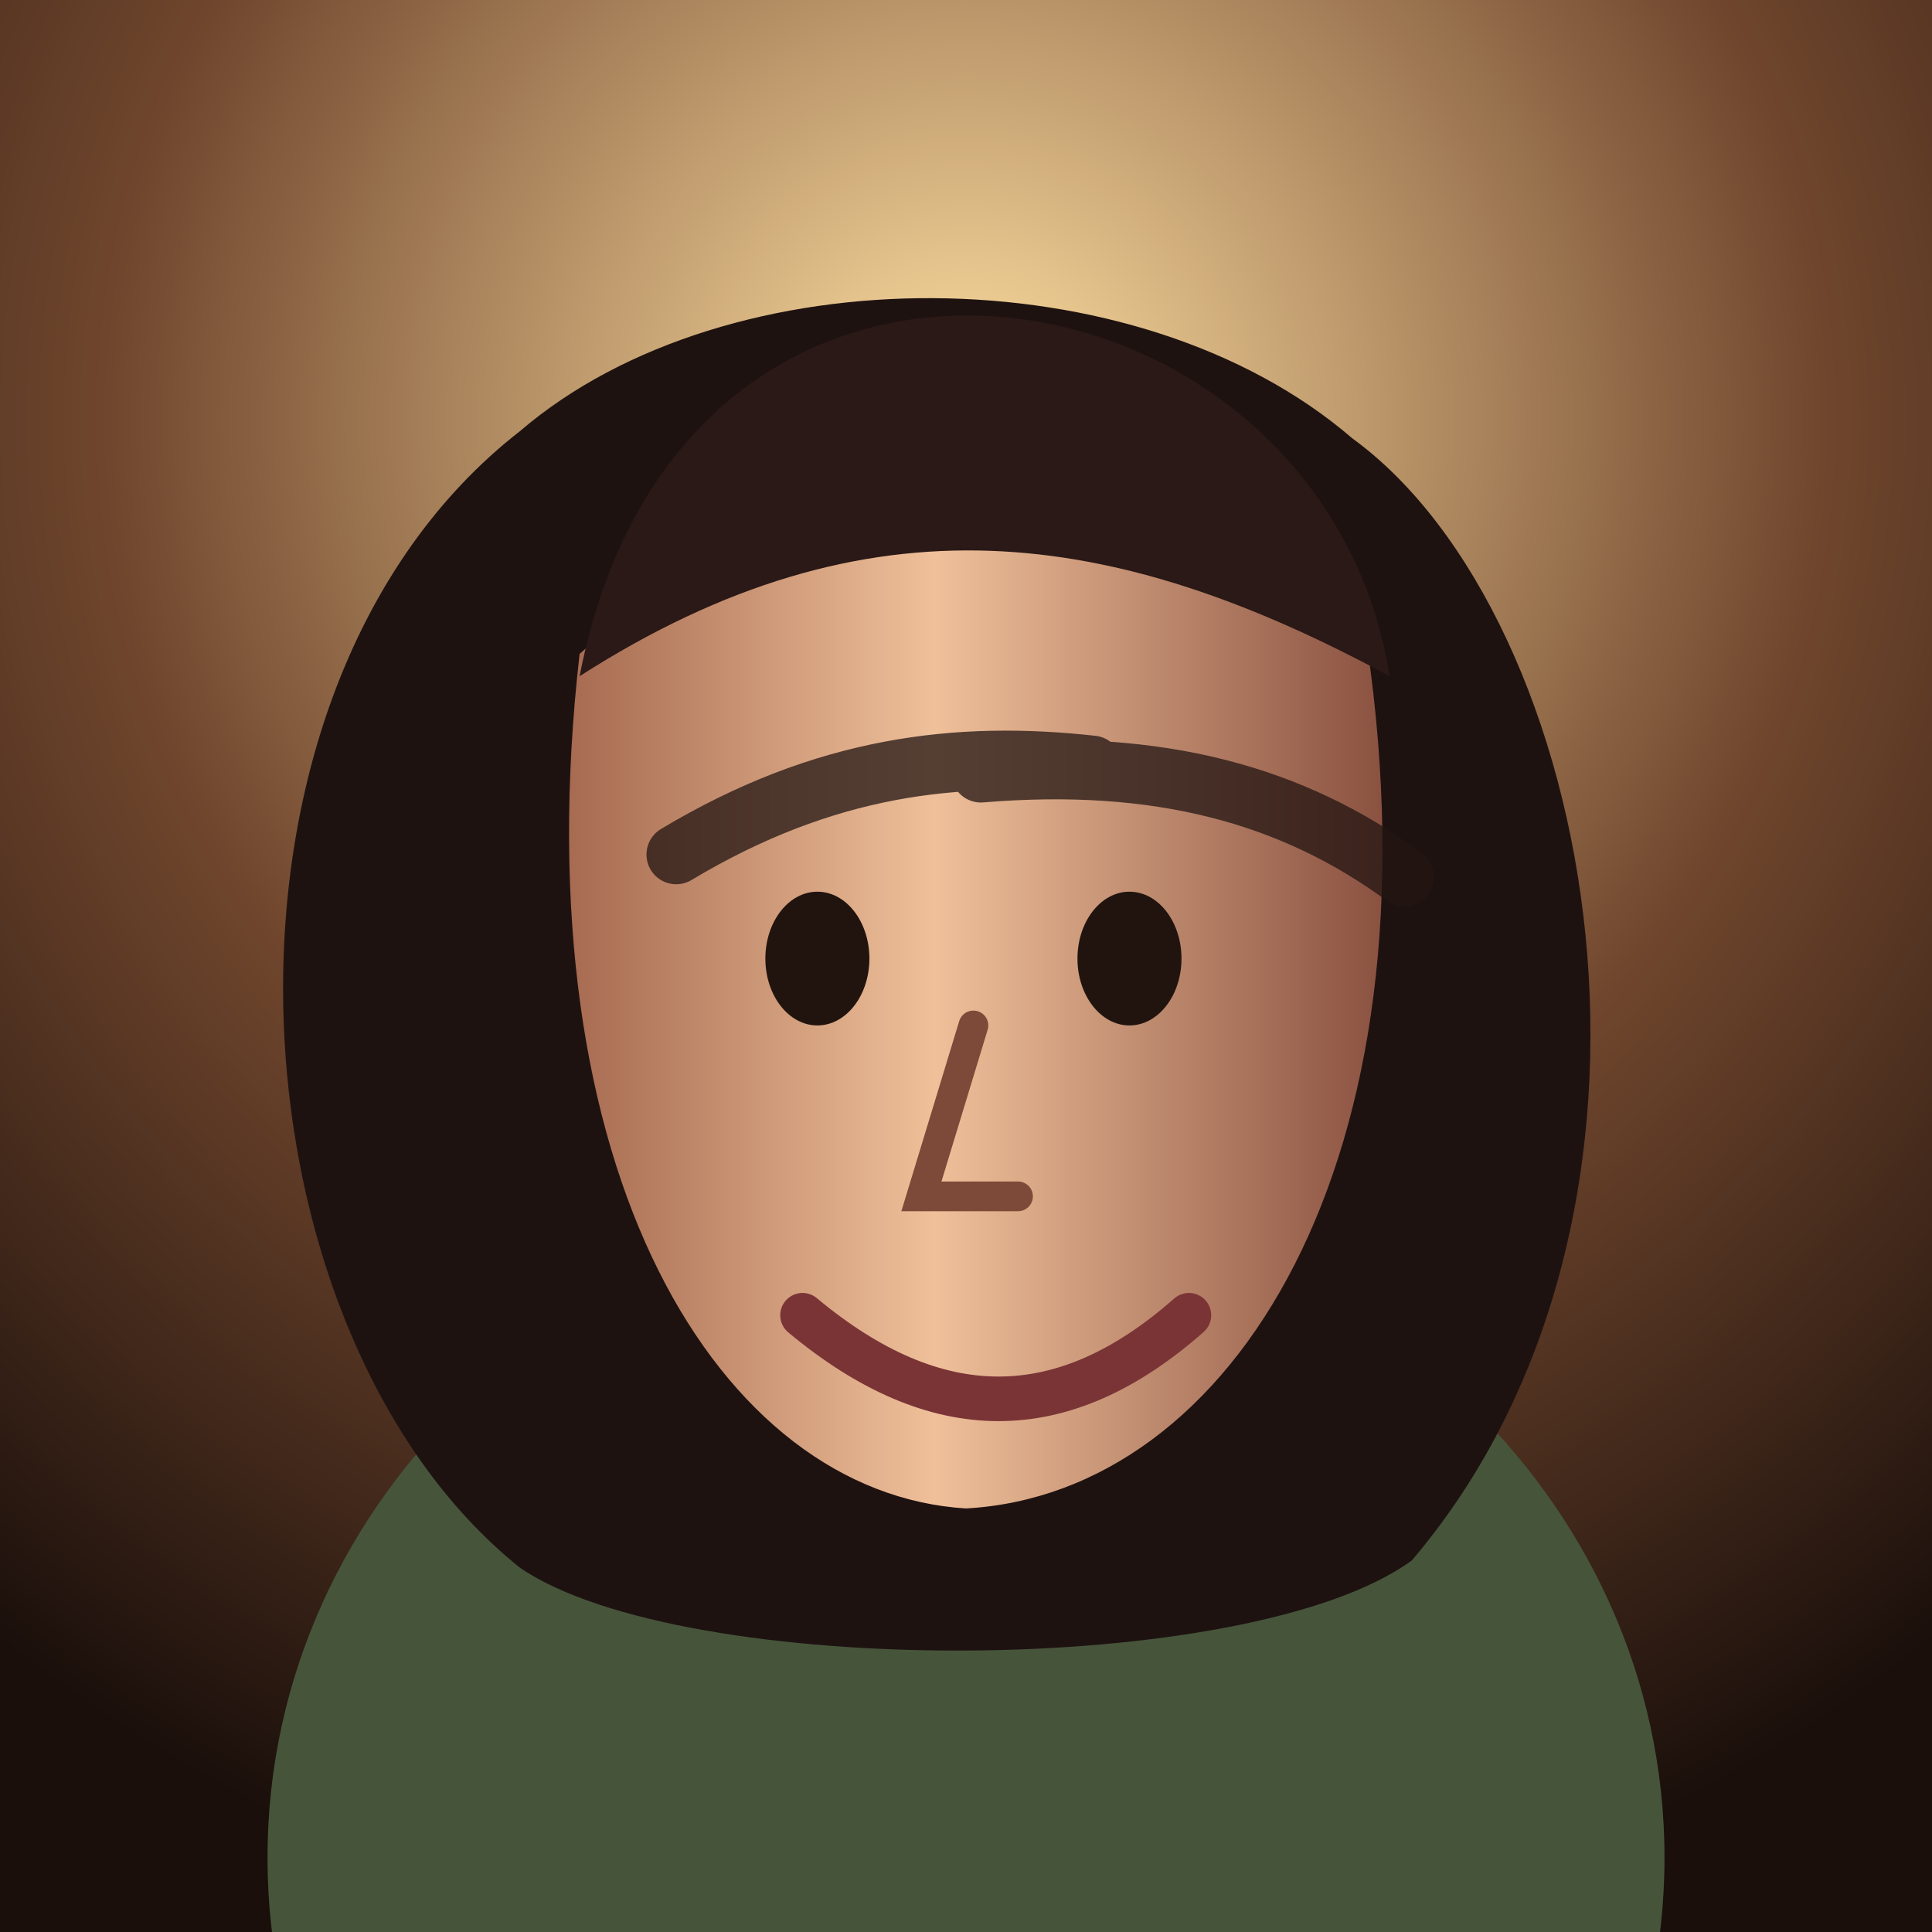
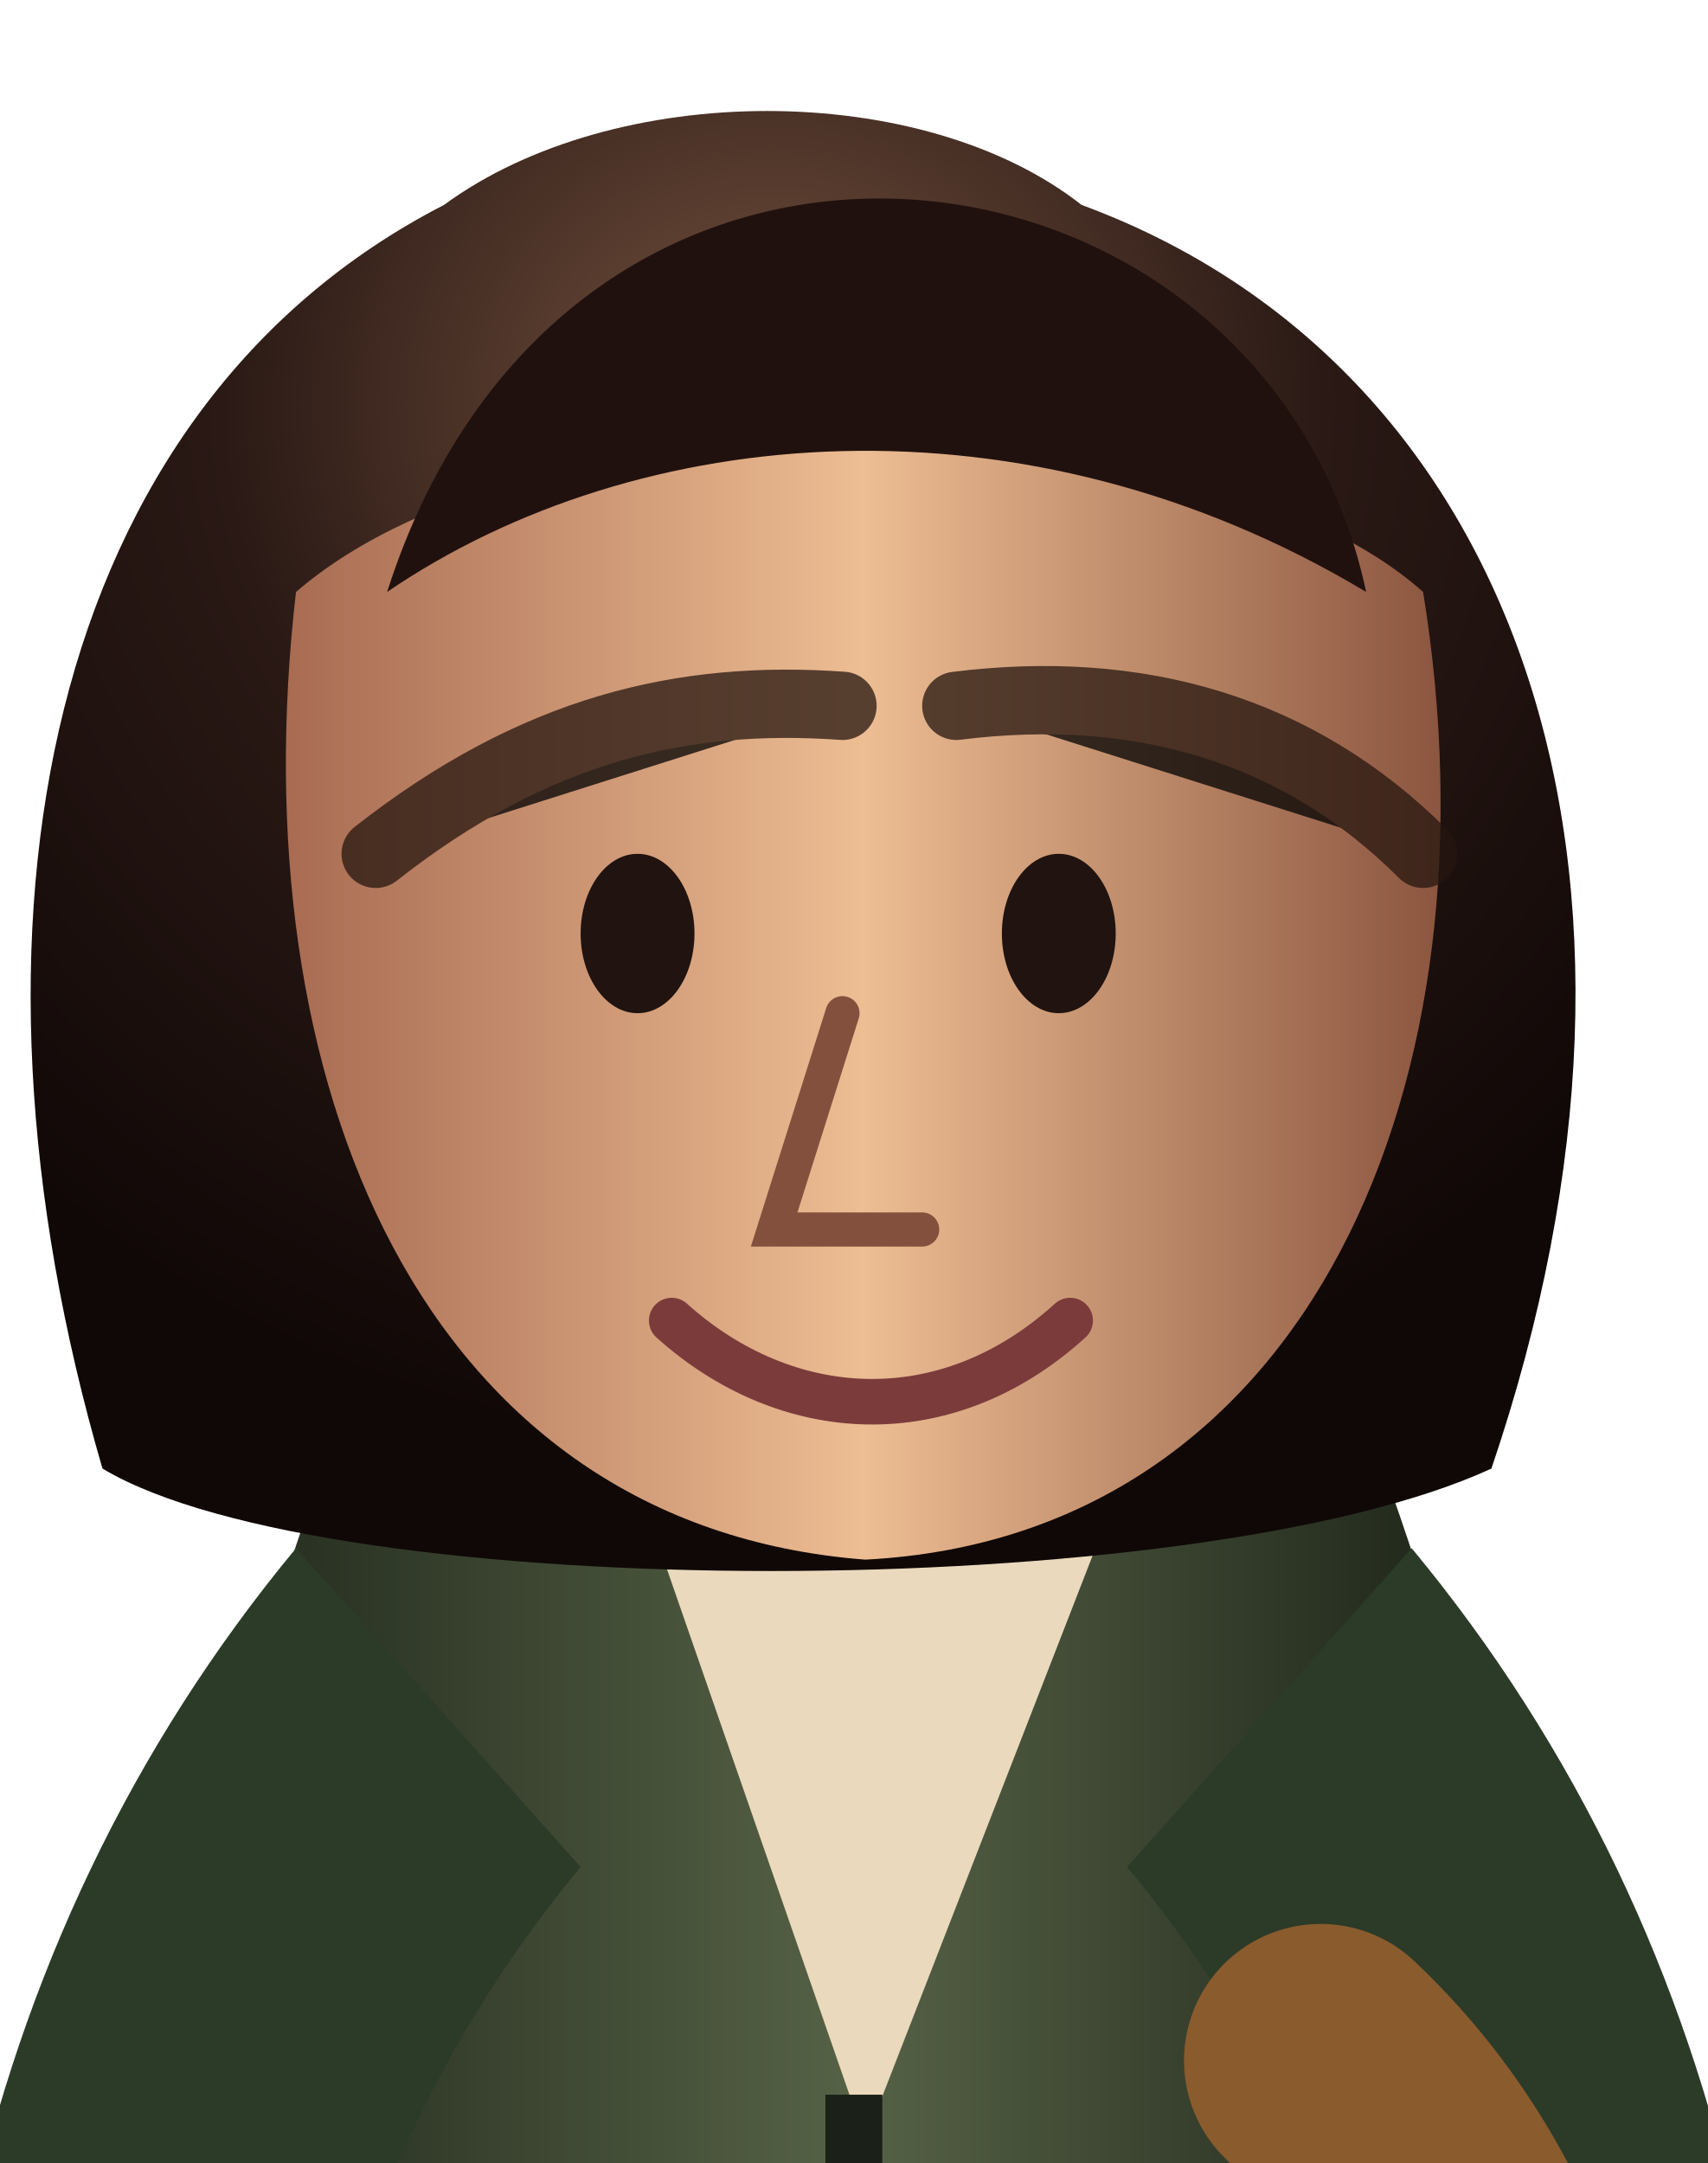
- <svg xmlns="http://www.w3.org/2000/svg" viewBox="0 0 260 260">
+ <svg xmlns="http://www.w3.org/2000/svg" viewBox="35 30 150 190">
  <defs>
-     <radialGradient id="bg" cx="50%" cy="22%" r="80%">
-       <stop stop-color="#ffe0a2" />
-       <stop offset=".55" stop-color="#70462d" />
-       <stop offset="1" stop-color="#1a0f0b" />
+     <linearGradient id="skin" x1="0" x2="1">
+       <stop stop-color="#a86b52" />
+       <stop offset=".5" stop-color="#edbd93" />
+       <stop offset="1" stop-color="#8b553f" />
+     </linearGradient>
+     <linearGradient id="jacket" x1="0" x2="1">
+       <stop stop-color="#1d2519" />
+       <stop offset=".5" stop-color="#566246" />
+       <stop offset="1" stop-color="#151b12" />
+     </linearGradient>
+     <linearGradient id="denim" x1="0" x2="1">
+       <stop stop-color="#17202a" />
+       <stop offset=".5" stop-color="#3f5667" />
+       <stop offset="1" stop-color="#10151b" />
+     </linearGradient>
+     <radialGradient id="hair" cx="48%" cy="20%" r="72%">
+       <stop stop-color="#76533f" />
+       <stop offset=".5" stop-color="#2a1915" />
+       <stop offset="1" stop-color="#100807" />
    </radialGradient>
-     <linearGradient id="skin" x1="0" x2="1">
-       <stop stop-color="#a66a50" />
-       <stop offset=".45" stop-color="#efc09a" />
-       <stop offset="1" stop-color="#8a5140" />
-     </linearGradient>
  </defs>
-   <rect width="260" height="260" fill="url(#bg)" />
-   <ellipse cx="130" cy="250" rx="94" ry="88" fill="#46553a" />
-   <path d="M70 58c-45 35-40 121 0 153 22 15 98 15 120-1 40-47 25-127-8-151-29-25-84-25-112-1z" fill="#1e1211" />
-   <path d="M78 88c-8 70 19 113 52 115 36-2 64-47 54-116-27-25-77-25-106 1z" fill="url(#skin)" />
-   <path d="M78 91c39-25 72-20 109 0-9-57-95-72-109 0z" fill="#2a1916" />
-   <ellipse cx="110" cy="129" rx="7" ry="9" fill="#21140f" />
-   <ellipse cx="152" cy="129" rx="7" ry="9" fill="#21140f" />
-   <path d="M131 138l-7 23h13" fill="none" stroke="#7d4938" stroke-width="4" stroke-linecap="round" />
-   <path d="M108 177c18 15 35 15 52 0" fill="none" stroke="#7a3436" stroke-width="6" stroke-linecap="round" />
-   <path d="M91 115c20-12 38-14 56-12M132 104c24-2 42 3 57 14" fill="none" stroke="#211412" stroke-width="8" stroke-linecap="round" opacity=".75" />
+   <ellipse cx="110" cy="362" rx="78" ry="17" fill="#050303" opacity=".38" />
+   <path d="M70 143c-22 48-26 100-18 163h116c9-63 3-116-18-163-23-19-58-22-80 0z" fill="url(#jacket)" />
+   <path d="M86 146l25 72 28-72" fill="#ead9bd" />
+   <path d="M110 214v88" stroke="#1b2118" stroke-width="5" />
+   <path d="M61 166c-29 35-38 81-29 129l28-7c-3-38 6-70 26-94zM159 166c29 35 38 81 29 129l-28-7c3-38-6-70-26-94z" fill="#2c3a28" />
+   <path d="M64 288l40 3-11 61H59zM116 291l40-3 8 64h-34z" fill="url(#denim)" />
+   <path d="M52 346h47v22H48c-7-9-5-17 4-22zM122 346h49v22h-56c-5-8-2-17 7-22z" fill="#17100c" />
+   <path d="M74 48c-35 18-44 63-30 111 20 12 96 12 122 0 18-53 2-97-36-111-14-11-41-11-56 0z" fill="url(#hair)" />
+   <path d="M61 82c-5 43 11 82 50 85 39-2 56-42 49-85-19-17-77-19-99 0z" fill="url(#skin)" />
+   <path d="M69 82c22-15 56-18 86 0-9-42-70-50-86 0z" fill="#21110e" />
+   <g fill="#21130f">
+     <ellipse cx="91" cy="112" rx="5" ry="7" />
+     <ellipse cx="128" cy="112" rx="5" ry="7" />
+   </g>
+   <path d="M109 119l-6 19h13" fill="none" stroke="#84503e" stroke-width="3" stroke-linecap="round" />
+   <path d="M94 146c10 9 24 10 35 0" fill="none" stroke="#7b3b3b" stroke-width="4" stroke-linecap="round" />
+   <path d="M68 105c14-11 27-14 41-13M119 92c16-2 30 2 41 13" stroke="#26150f" stroke-width="6" stroke-linecap="round" opacity=".75" />
+   <path d="M151 211c18 17 24 45 15 82" stroke="#8a5b2d" stroke-width="24" stroke-linecap="round" />
+   <rect x="144" y="256" width="50" height="56" rx="9" fill="#8d5d31" stroke="#3b2115" stroke-width="5" />
+   <path d="M54 242c12 16 22 25 41 31" stroke="#d9a27b" stroke-width="15" stroke-linecap="round" />
+   <path d="M159 241c-12 16-22 25-40 31" stroke="#d9a27b" stroke-width="15" stroke-linecap="round" />
</svg>
